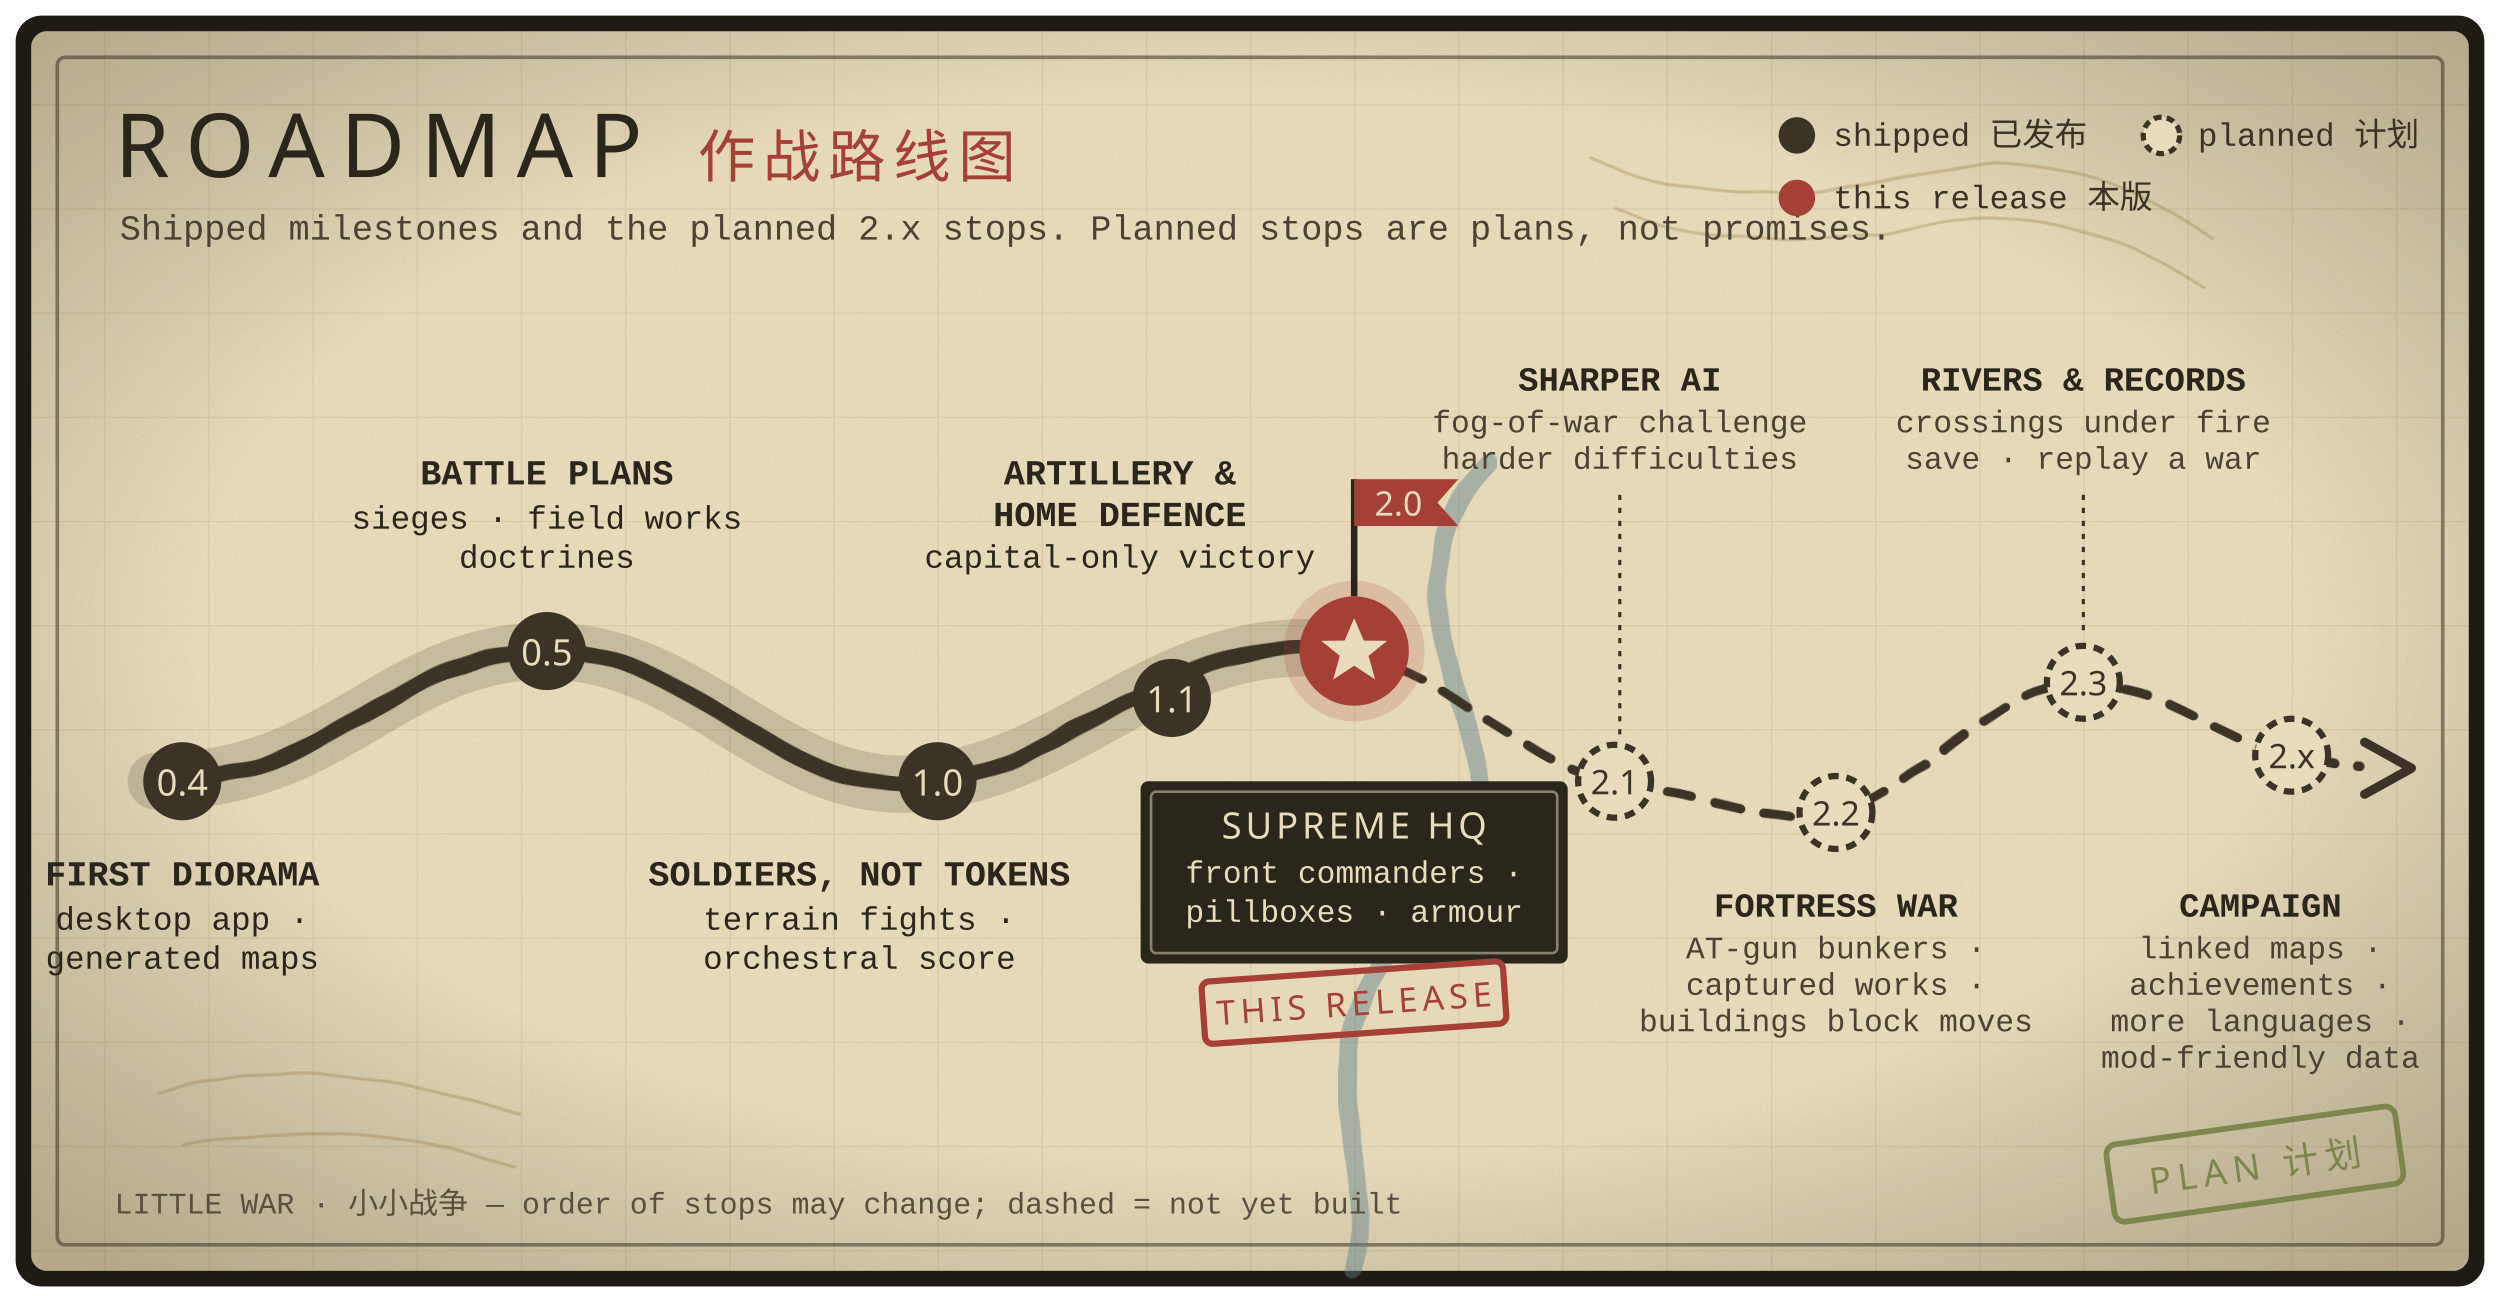
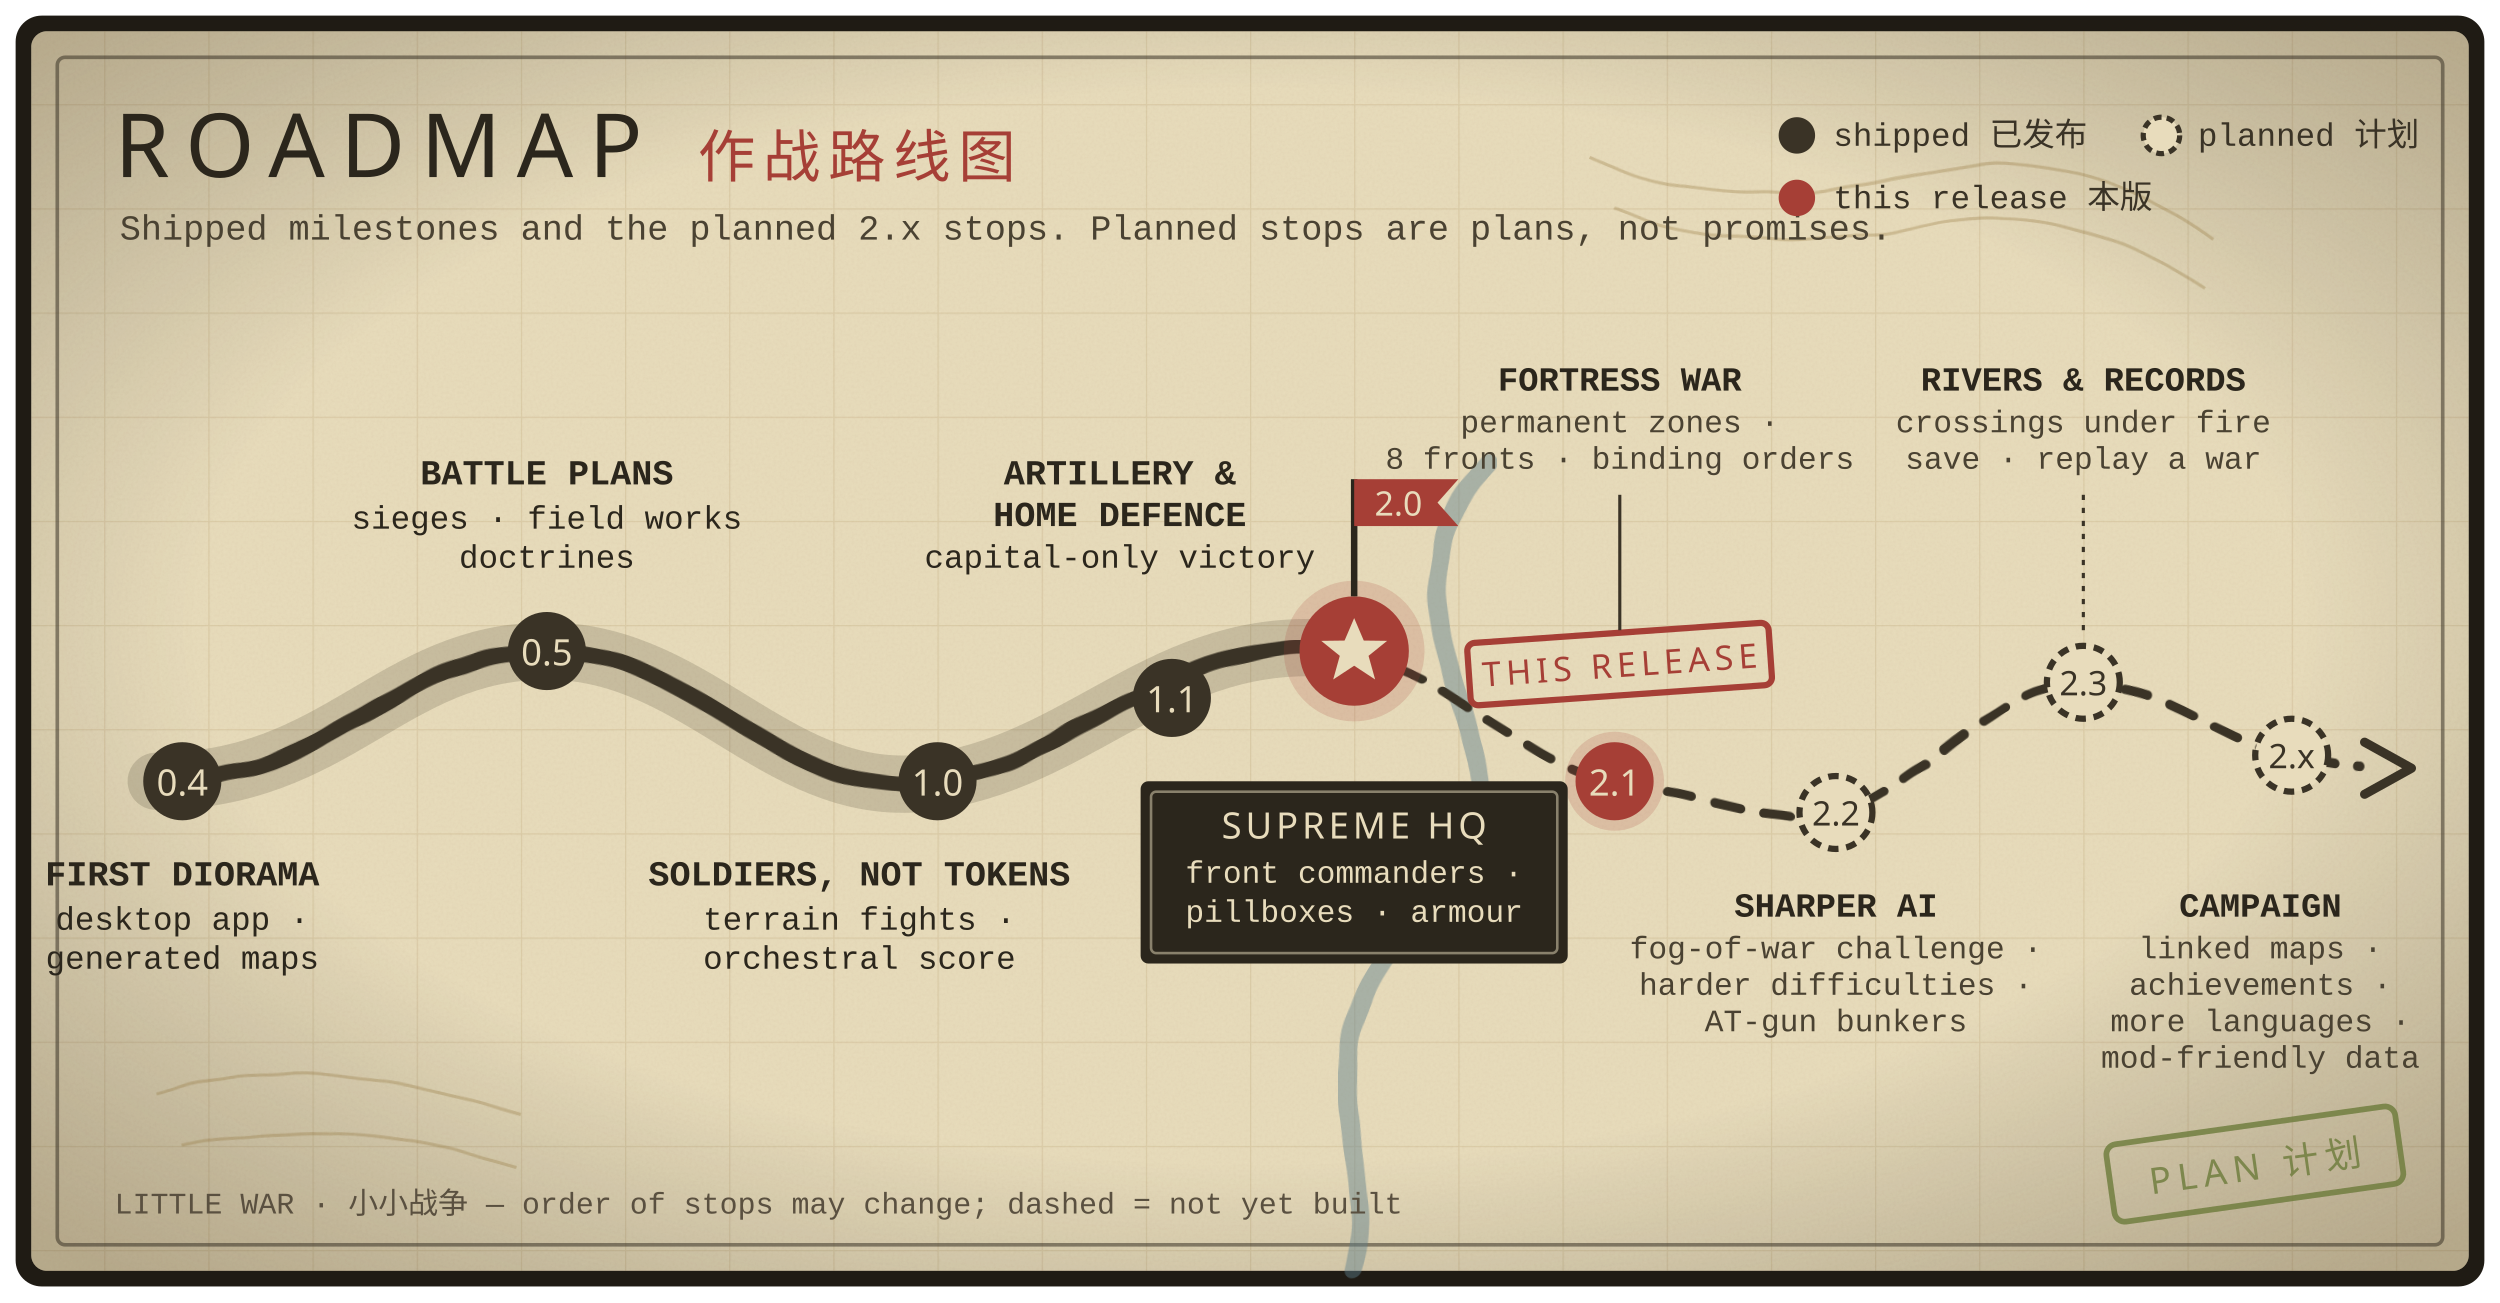
<svg xmlns="http://www.w3.org/2000/svg" viewBox="0 0 960 500" width="960" height="500" role="img" aria-labelledby="t d">
  <defs>
    <filter id="paper" x="0" y="0" width="100%" height="100%">
      <feTurbulence type="fractalNoise" baseFrequency="0.9" numOctaves="3" seed="7" result="n" />
      <feColorMatrix in="n" type="matrix" values="0 0 0 0 0.42  0 0 0 0 0.36  0 0 0 0 0.24  0 0 0 0.10 0" result="grain" />
      <feComposite in="grain" in2="SourceGraphic" operator="in" result="g2" />
      <feBlend in="SourceGraphic" in2="g2" mode="multiply" />
    </filter>
    <filter id="rough" x="-5%" y="-5%" width="110%" height="110%">
      <feTurbulence type="fractalNoise" baseFrequency="0.035" numOctaves="2" seed="3" result="w" />
      <feDisplacementMap in="SourceGraphic" in2="w" scale="3.2" />
    </filter>
    <radialGradient id="vig" cx="50%" cy="48%" r="70%">
      <stop offset="62%" stop-color="#000" stop-opacity="0" />
      <stop offset="100%" stop-color="#3a2a12" stop-opacity="0.28" />
    </radialGradient>
    <pattern id="grid" width="40" height="40" patternUnits="userSpaceOnUse">
      <path d="M40 0H0V40" fill="none" stroke="#8a6a2c" stroke-opacity="0.13" stroke-width="1" />
    </pattern>
    <g id="star">
      <path d="M0-11 3.2-3.5 11-3.4 4.8 1.6 7 9.5 0 4.9-7 9.5-4.8 1.6-11-3.4-3.2-3.5Z" />
    </g>
  </defs>
  <rect x="6" y="6" width="948" height="488" rx="10" fill="#1f1b14" />
  <rect x="12" y="12" width="936" height="476" rx="6" fill="#e8dcbc" filter="url(#paper)" />
  <rect x="12" y="12" width="936" height="476" rx="6" fill="url(#grid)" />
  <rect x="12" y="12" width="936" height="476" rx="6" fill="url(#vig)" />
  <rect x="22" y="22" width="916" height="456" rx="3" fill="none" stroke="#3a3326" stroke-width="1.4" stroke-dasharray="1 0" opacity="0.55" />
  <g fill="none" stroke="#8a6a2c" stroke-opacity="0.28" stroke-width="1.2" filter="url(#rough)">
    <path d="M610 60c40 20 90 16 130 6s80 4 110 26" />
    <path d="M620 80c38 16 84 14 122 6s76 6 104 24" />
    <path d="M60 420c50-14 96-6 140 8" />
    <path d="M70 440c46-10 88-4 128 8" />
  </g>
  <path d="M520 488c10-40 -16-70 6-110s52-46 40-90-28-70 6-110" fill="none" stroke="#5f7f8c" stroke-opacity="0.45" stroke-width="7" stroke-linecap="round" filter="url(#rough)" />
  <g font-family="'Stencil','Black Ops One','Impact','Arial Black',sans-serif" fill="#2b261c">
    <text x="44" y="68" font-size="34" letter-spacing="6">ROADMAP</text>
    <text x="268" y="68" font-size="22" letter-spacing="3" fill="#a63f36">作战路线图</text>
  </g>
  <text x="46" y="92" font-family="'Courier New',Courier,monospace" font-size="13.5" fill="#4a4232">Shipped milestones and the planned 2.x stops. Planned stops are plans, not promises.</text>
  <g font-family="'Courier New',Courier,monospace" font-size="12.5" fill="#3a3326">
    <circle cx="690" cy="52" r="7" fill="#3a3326" />
    <text x="704" y="56">shipped 已发布</text>
    <circle cx="690" cy="76" r="7" fill="#a63f36" />
    <text x="704" y="80">this release 本版</text>
    <circle cx="830" cy="52" r="7" fill="#e8dcbc" stroke="#3a3326" stroke-width="2" stroke-dasharray="3 2" />
    <text x="844" y="56">planned 计划</text>
  </g>
  <path d="M60 300 C130 300 150 250 210 250 S300 310 360 300 S450 240 520 250" fill="none" stroke="#3a3326" stroke-opacity="0.18" stroke-width="22" stroke-linecap="round" />
  <path d="M60 300 C130 300 150 250 210 250 S300 310 360 300 S450 240 520 250" fill="none" stroke="#3a3326" stroke-width="6" stroke-linecap="round" filter="url(#rough)" />
  <path d="M520 250 C560 262 590 296 620 300 S680 318 705 312 S770 262 800 262 S858 288 880 290 L906 294" fill="none" stroke="#3a3326" stroke-width="3.5" stroke-linecap="round" stroke-dasharray="10 9" filter="url(#rough)" />
  <path d="M908 285 926 295 908 305" fill="none" stroke="#3a3326" stroke-width="3.5" stroke-linecap="round" stroke-linejoin="round" />
  <g font-family="'Stencil','Black Ops One','Impact','Arial Black',sans-serif" text-anchor="middle">
    <g transform="translate(70 300)">
      <circle r="15" fill="#3a3326" />
      <text y="5.5" font-size="14" fill="#e8dcbc">0.4</text>
    </g>
    <g transform="translate(210 250)">
      <circle r="15" fill="#3a3326" />
      <text y="5.5" font-size="14" fill="#e8dcbc">0.5</text>
    </g>
    <g transform="translate(360 300)">
      <circle r="15" fill="#3a3326" />
      <text y="5.5" font-size="14" fill="#e8dcbc">1.0</text>
    </g>
    <g transform="translate(450 268)">
      <circle r="15" fill="#3a3326" />
      <text y="5.5" font-size="14" fill="#e8dcbc">1.1</text>
    </g>
  </g>
  <g transform="translate(520 250)">
    <circle r="27" fill="#a63f36" opacity="0.18" />
    <circle r="21" fill="#a63f36" />
    <use href="#star" fill="#e8dcbc" transform="scale(1.15)" />
    <path d="M0-21V-66" stroke="#2b261c" stroke-width="2.5" />
    <path d="M0-66h40l-8 9 8 9H0Z" fill="#a63f36" />
    <text x="17" y="-52" font-family="'Stencil','Black Ops One','Impact','Arial Black',sans-serif" font-size="13" fill="#e8dcbc" text-anchor="middle">2.0</text>
  </g>
  <g font-family="'Stencil','Black Ops One','Impact','Arial Black',sans-serif" text-anchor="middle" font-size="13" fill="#3a3326">
    <g transform="translate(620 300)">
-       <circle r="14" fill="#e8dcbc" stroke="#3a3326" stroke-width="2.4" stroke-dasharray="4 3" />
-       <text y="5">2.1</text>
+       <circle r="19" fill="#a63f36" opacity="0.18" />
+       <circle r="15" fill="#a63f36" />
+       <text y="5.5" font-size="14" fill="#e8dcbc">2.1</text>
    </g>
    <g transform="translate(705 312)">
      <circle r="14" fill="#e8dcbc" stroke="#3a3326" stroke-width="2.4" stroke-dasharray="4 3" />
      <text y="5">2.2</text>
    </g>
    <g transform="translate(800 262)">
      <circle r="14" fill="#e8dcbc" stroke="#3a3326" stroke-width="2.4" stroke-dasharray="4 3" />
      <text y="5">2.3</text>
    </g>
    <g transform="translate(880 290)">
      <circle r="14" fill="#e8dcbc" stroke="#3a3326" stroke-width="2.4" stroke-dasharray="4 3" />
      <text y="5">2.x</text>
    </g>
  </g>
  <g font-family="'Courier New',Courier,monospace" fill="#2b261c" font-size="12.5">
    <g transform="translate(70 340)" text-anchor="middle">
      <text font-weight="bold" font-size="13.5">FIRST DIORAMA</text>
      <text y="17">desktop app ·</text>
      <text y="32">generated maps</text>
    </g>
    <g transform="translate(210 186)" text-anchor="middle">
      <text font-weight="bold" font-size="13.5">BATTLE PLANS</text>
      <text y="17">sieges · field works</text>
      <text y="32">doctrines</text>
    </g>
    <g transform="translate(330 340)" text-anchor="middle">
      <text font-weight="bold" font-size="13.5">SOLDIERS, NOT TOKENS</text>
      <text y="17">terrain fights ·</text>
      <text y="32">orchestral score</text>
    </g>
    <g transform="translate(430 186)" text-anchor="middle">
      <text font-weight="bold" font-size="13.5">ARTILLERY &amp;</text>
      <text y="16" font-weight="bold" font-size="13.5">HOME DEFENCE</text>
      <text y="32">capital-only victory</text>
    </g>
  </g>
  <g transform="translate(520 300)">
    <rect x="-82" y="0" width="164" height="70" rx="3" fill="#2b261c" />
    <rect x="-78" y="4" width="156" height="62" rx="2" fill="none" stroke="#e8dcbc" stroke-opacity="0.5" />
    <g font-family="'Courier New',Courier,monospace" fill="#e8dcbc" text-anchor="middle" font-size="12">
      <text y="22" font-family="'Stencil','Black Ops One','Impact','Arial Black',sans-serif" font-size="14" letter-spacing="1.5">SUPREME HQ</text>
      <text y="39">front commanders ·</text>
      <text y="54">pillboxes · armour</text>
    </g>
  </g>
-   <g transform="translate(520 386) rotate(-4)">
+   <g transform="translate(622 256) rotate(-4)">
    <rect x="-58" y="-13" width="116" height="24" rx="3" fill="none" stroke="#a63f36" stroke-width="2.4" />
    <text y="4" font-family="'Stencil','Black Ops One','Impact','Arial Black',sans-serif" font-size="13" letter-spacing="2" fill="#a63f36" text-anchor="middle">THIS RELEASE</text>
  </g>
  <g font-family="'Courier New',Courier,monospace" fill="#4a4232" font-size="12" text-anchor="middle">
    <g transform="translate(622 150)">
-       <text font-weight="bold" font-size="13" fill="#2b261c">SHARPER AI</text>
-       <text y="16">fog-of-war challenge</text>
-       <text y="30">harder difficulties</text>
-       <path d="M0 40V132" stroke="#3a3326" stroke-width="1.2" stroke-dasharray="2 3" />
+       <text font-weight="bold" font-size="13" fill="#2b261c">FORTRESS WAR</text>
+       <text y="16">permanent zones ·</text>
+       <text y="30">8 fronts · binding orders</text>
+       <path d="M0 40V92" stroke="#3a3326" stroke-width="1.2" />
    </g>
    <g transform="translate(705 352)">
-       <text font-weight="bold" font-size="13" fill="#2b261c">FORTRESS WAR</text>
-       <text y="16">AT-gun bunkers ·</text>
-       <text y="30">captured works ·</text>
-       <text y="44">buildings block moves</text>
+       <text font-weight="bold" font-size="13" fill="#2b261c">SHARPER AI</text>
+       <text y="16">fog-of-war challenge ·</text>
+       <text y="30">harder difficulties ·</text>
+       <text y="44">AT-gun bunkers</text>
    </g>
    <g transform="translate(800 150)">
      <text font-weight="bold" font-size="13" fill="#2b261c">RIVERS &amp; RECORDS</text>
      <text y="16">crossings under fire</text>
      <text y="30">save · replay a war</text>
      <path d="M0 40V94" stroke="#3a3326" stroke-width="1.2" stroke-dasharray="2 3" />
    </g>
    <g transform="translate(868 352)">
      <text font-weight="bold" font-size="13" fill="#2b261c">CAMPAIGN</text>
      <text y="16">linked maps ·</text>
      <text y="30">achievements ·</text>
      <text y="44">more languages ·</text>
      <text y="58">mod-friendly data</text>
    </g>
  </g>
  <text x="44" y="466" font-family="'Courier New',Courier,monospace" font-size="11.5" fill="#5a5040">LITTLE WAR · 小小战争 — order of stops may change; dashed = not yet built</text>
  <g transform="translate(866 448) rotate(-8)" opacity="0.8">
    <rect x="-56" y="-16" width="112" height="30" rx="4" fill="none" stroke="#6b7a3a" stroke-width="2.2" />
    <text y="5" font-family="'Stencil','Black Ops One','Impact','Arial Black',sans-serif" font-size="14" letter-spacing="2.5" fill="#6b7a3a" text-anchor="middle">PLAN 计划</text>
  </g>
</svg>
